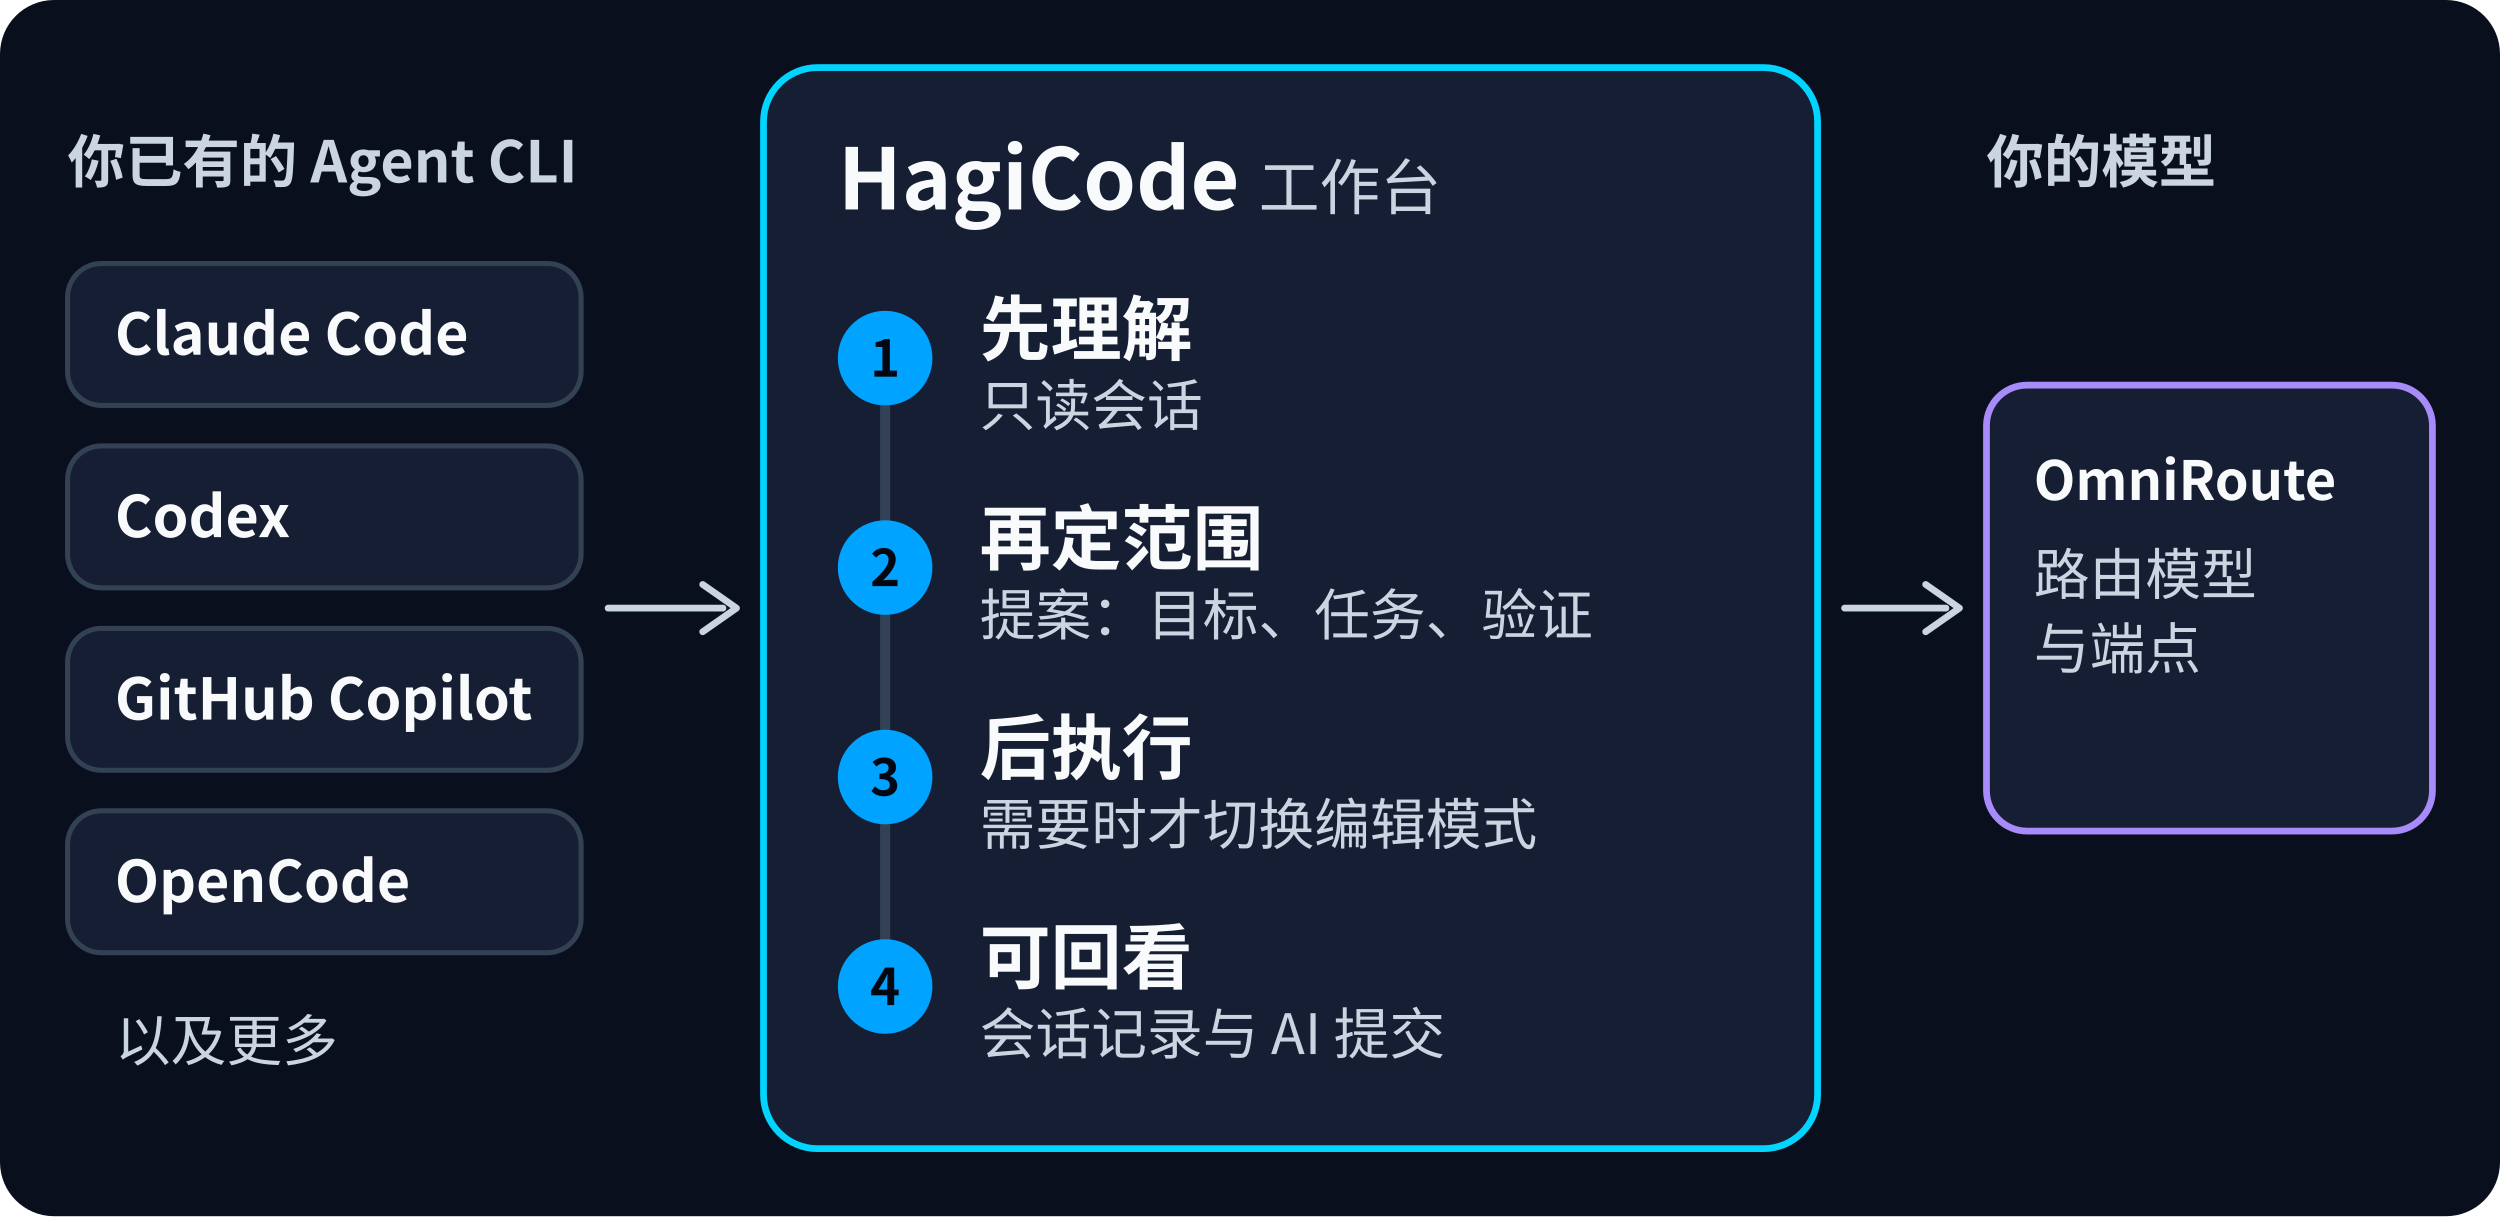
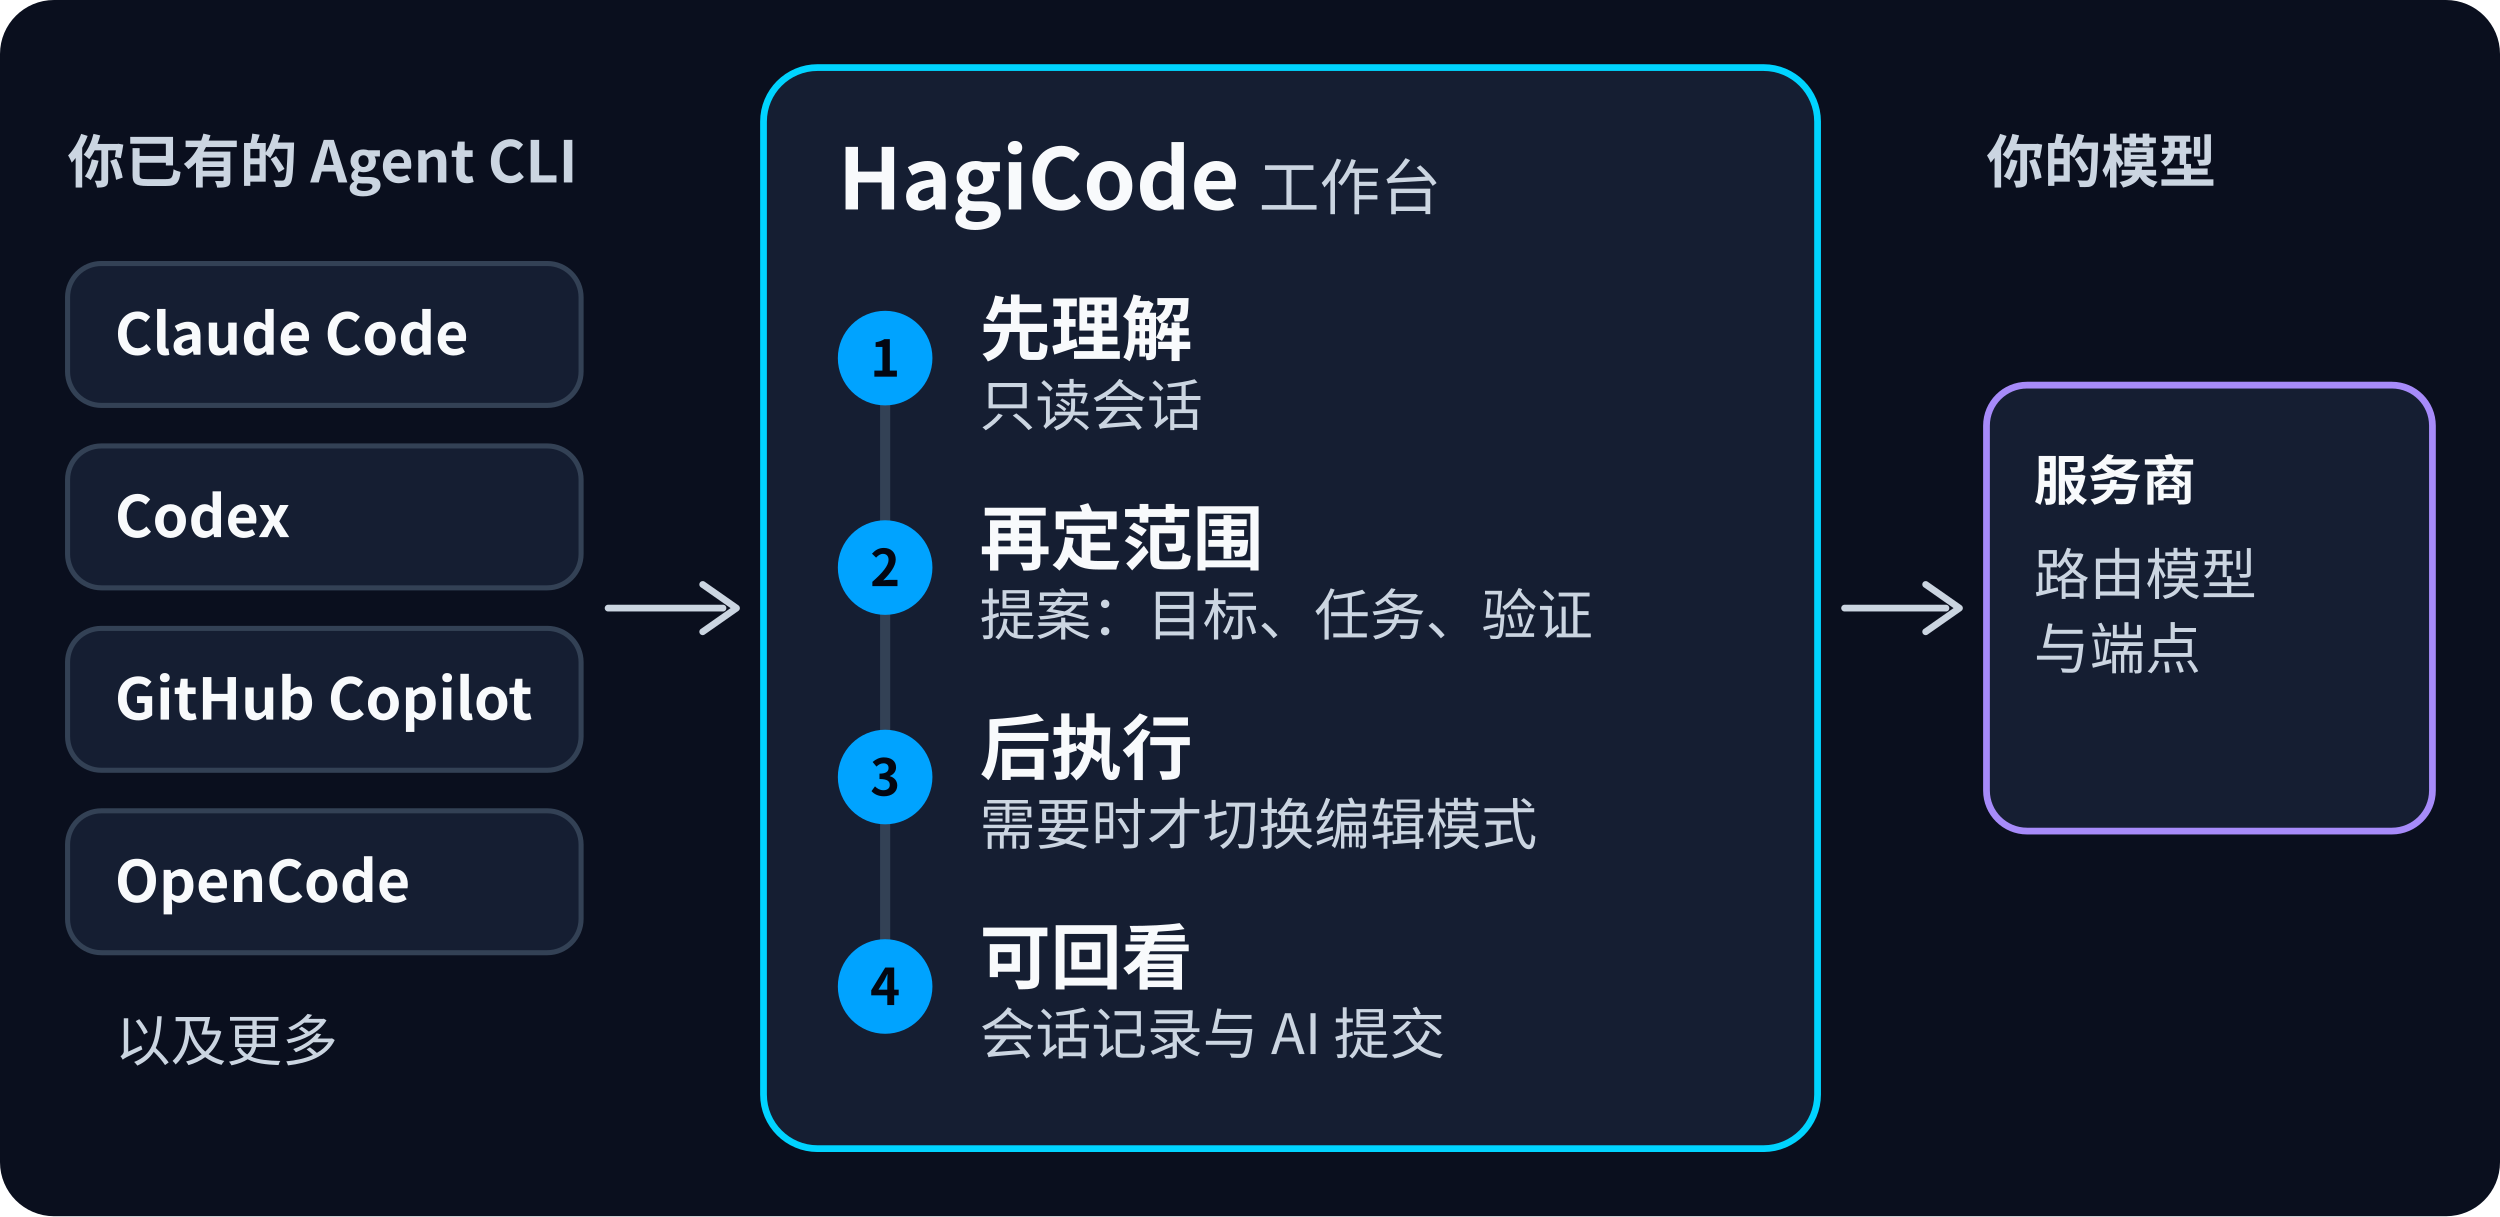
<svg xmlns="http://www.w3.org/2000/svg" viewBox="0 0 740 360" width="740" height="360" role="img" aria-labelledby="t d">
  <style>
    text{font-family:-apple-system, "Segoe UI", "PingFang SC", "Microsoft YaHei", "Noto Sans CJK SC", "Noto Sans", sans-serif}
    .h{font-size:17px;font-weight:600;fill:#CBD5E1}
    .t{font-size:17px;font-weight:600;fill:#F8FAFC}
    .s{font-size:21px;font-weight:700;fill:#F8FAFC}
    .d{font-size:16.5px;fill:#CBD5E1}
    .n{font-size:15px;font-weight:700;fill:#030712}
    .ring{opacity:0;transform-box:fill-box;transform-origin:center;animation:pulse 7s cubic-bezier(.22,1,.36,1) infinite}
    @keyframes pulse{0%{opacity:.85;transform:scale(1)}16%{opacity:0;transform:scale(2.1)}100%{opacity:0;transform:scale(2.1)}}
    @media (prefers-reduced-motion:reduce){.ring{animation:none}}
  </style>
  <rect width="740" height="360" rx="16" fill="#0A0F1E" />
  <text x="20" y="54" class="h">你已有的 Agent CLI</text>
  <rect x="20" y="78" width="152" height="42" rx="10" fill="#151E32" stroke="#334155" stroke-width="1.5" />
  <text x="34" y="105" class="t">Claude Code</text>
  <rect x="20" y="132" width="152" height="42" rx="10" fill="#151E32" stroke="#334155" stroke-width="1.5" />
  <text x="34" y="159" class="t">Codex</text>
  <rect x="20" y="186" width="152" height="42" rx="10" fill="#151E32" stroke="#334155" stroke-width="1.5" />
  <text x="34" y="213" class="t">GitHub Copilot</text>
  <rect x="20" y="240" width="152" height="42" rx="10" fill="#151E32" stroke="#334155" stroke-width="1.5" />
  <text x="34" y="267" class="t">OpenCode</text>
  <text x="34" y="314" class="d">以及更多</text>
  <path d="M180 180H214" stroke="#CBD5E1" stroke-width="2" stroke-linecap="round" />
  <path d="M208 173L218 180L208 187" fill="none" stroke="#CBD5E1" stroke-width="2" stroke-linecap="round" stroke-linejoin="round" />
  <rect x="226" y="20" width="312" height="320" rx="16" fill="#151E32" stroke="#00D4FF" stroke-width="2" />
  <text x="248" y="62" class="s" style="font-size:25px">HagiCode <tspan style="font-weight:500;fill:#CBD5E1;font-size:18px">工作台</tspan>
  </text>
  <path d="M262 106V292" stroke="#334155" stroke-width="3" stroke-linecap="round" />
  <circle class="ring" style="animation-delay:0.0s" cx="262" cy="106" r="14" fill="none" stroke="#00D4FF" stroke-width="2.5" />
  <circle cx="262" cy="106" r="14" fill="#00A3FF" />
  <text x="262" y="111.5" text-anchor="middle" class="n">1</text>
  <text x="290" y="105" class="s">先理解</text>
  <text x="290" y="126" class="d">只读会话</text>
  <circle class="ring" style="animation-delay:1.3s" cx="262" cy="168" r="14" fill="none" stroke="#00D4FF" stroke-width="2.5" />
  <circle cx="262" cy="168" r="14" fill="#00A3FF" />
  <text x="262" y="173.5" text-anchor="middle" class="n">2</text>
  <text x="290" y="167" class="s">再定范围</text>
  <text x="290" y="188" class="d">提案：目标、任务、验证</text>
  <circle class="ring" style="animation-delay:2.6s" cx="262" cy="230" r="14" fill="none" stroke="#00D4FF" stroke-width="2.5" />
  <circle cx="262" cy="230" r="14" fill="#00A3FF" />
  <text x="262" y="235.5" text-anchor="middle" class="n">3</text>
  <text x="290" y="229" class="s">后执行</text>
  <text x="290" y="250" class="d">需要时才切换编辑模式</text>
  <circle class="ring" style="animation-delay:3.9s" cx="262" cy="292" r="14" fill="none" stroke="#00D4FF" stroke-width="2.5" />
  <circle cx="262" cy="292" r="14" fill="#00A3FF" />
  <text x="262" y="297.5" text-anchor="middle" class="n">4</text>
  <text x="290" y="291" class="s">可回看</text>
  <text x="290" y="312" class="d">会话记录与 AI 提交</text>
  <path d="M546 180H576" stroke="#CBD5E1" stroke-width="2" stroke-linecap="round" />
  <path d="M570 173L580 180L570 187" fill="none" stroke="#CBD5E1" stroke-width="2" stroke-linecap="round" stroke-linejoin="round" />
  <text x="588" y="54" class="h">你的模型</text>
  <rect x="588" y="114" width="132" height="132" rx="12" fill="#151E32" stroke="#A78BFA" stroke-width="2" />
-   <text x="602" y="148" class="t" style="font-size:16px;font-weight:700">OmniRoute</text>
+   <text x="602" y="148" class="t" style="font-size:16px;font-weight:700">服务商</text>
  <text x="602" y="176" class="d">路由模型</text>
  <text x="602" y="198" class="d">与端点</text>
  <text x="602" y="220" class="d" />
</svg>
